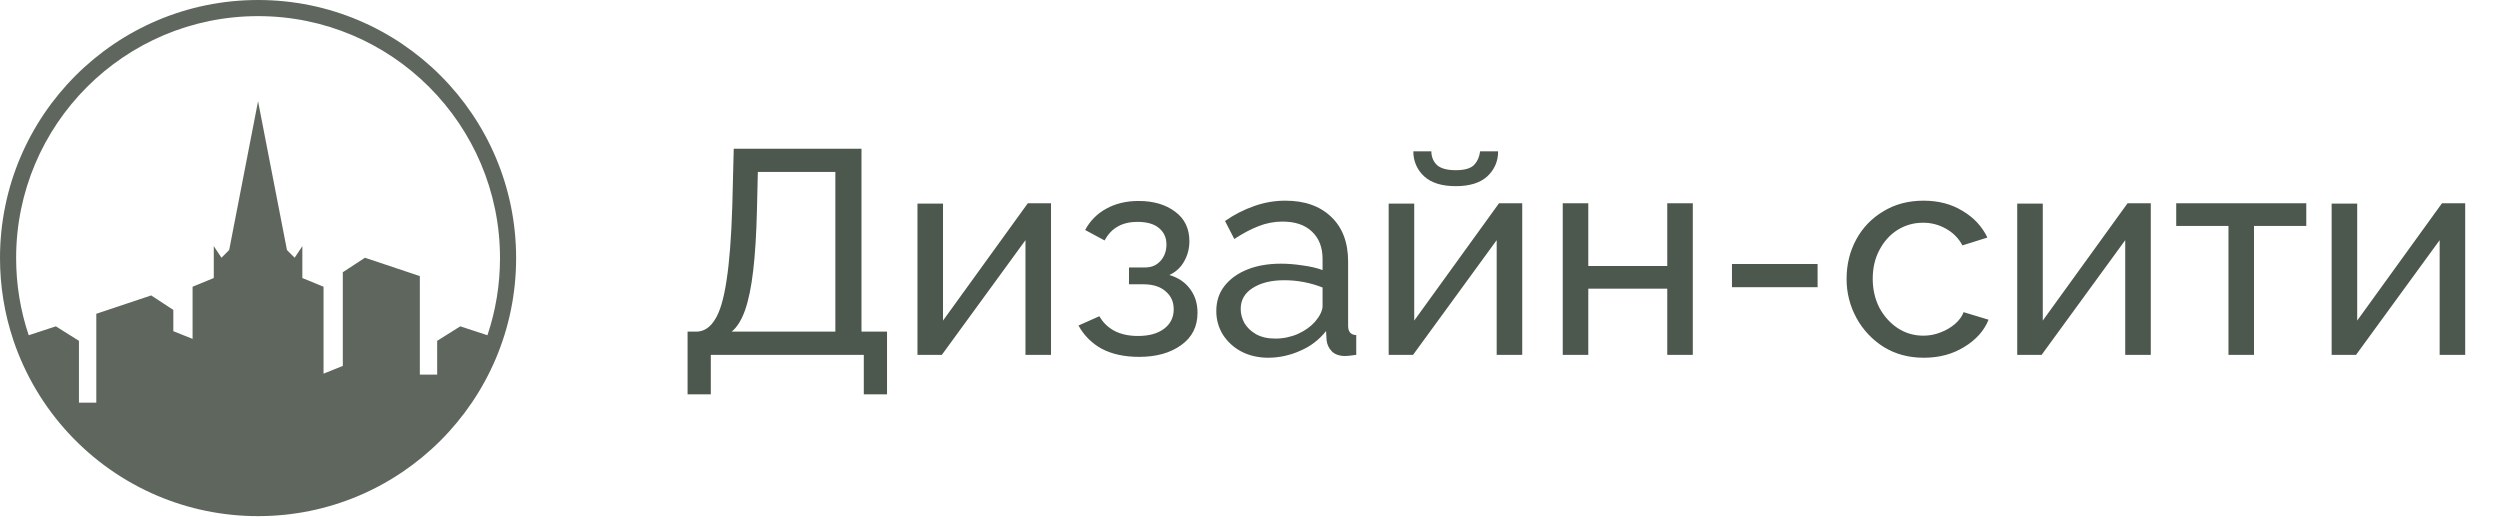
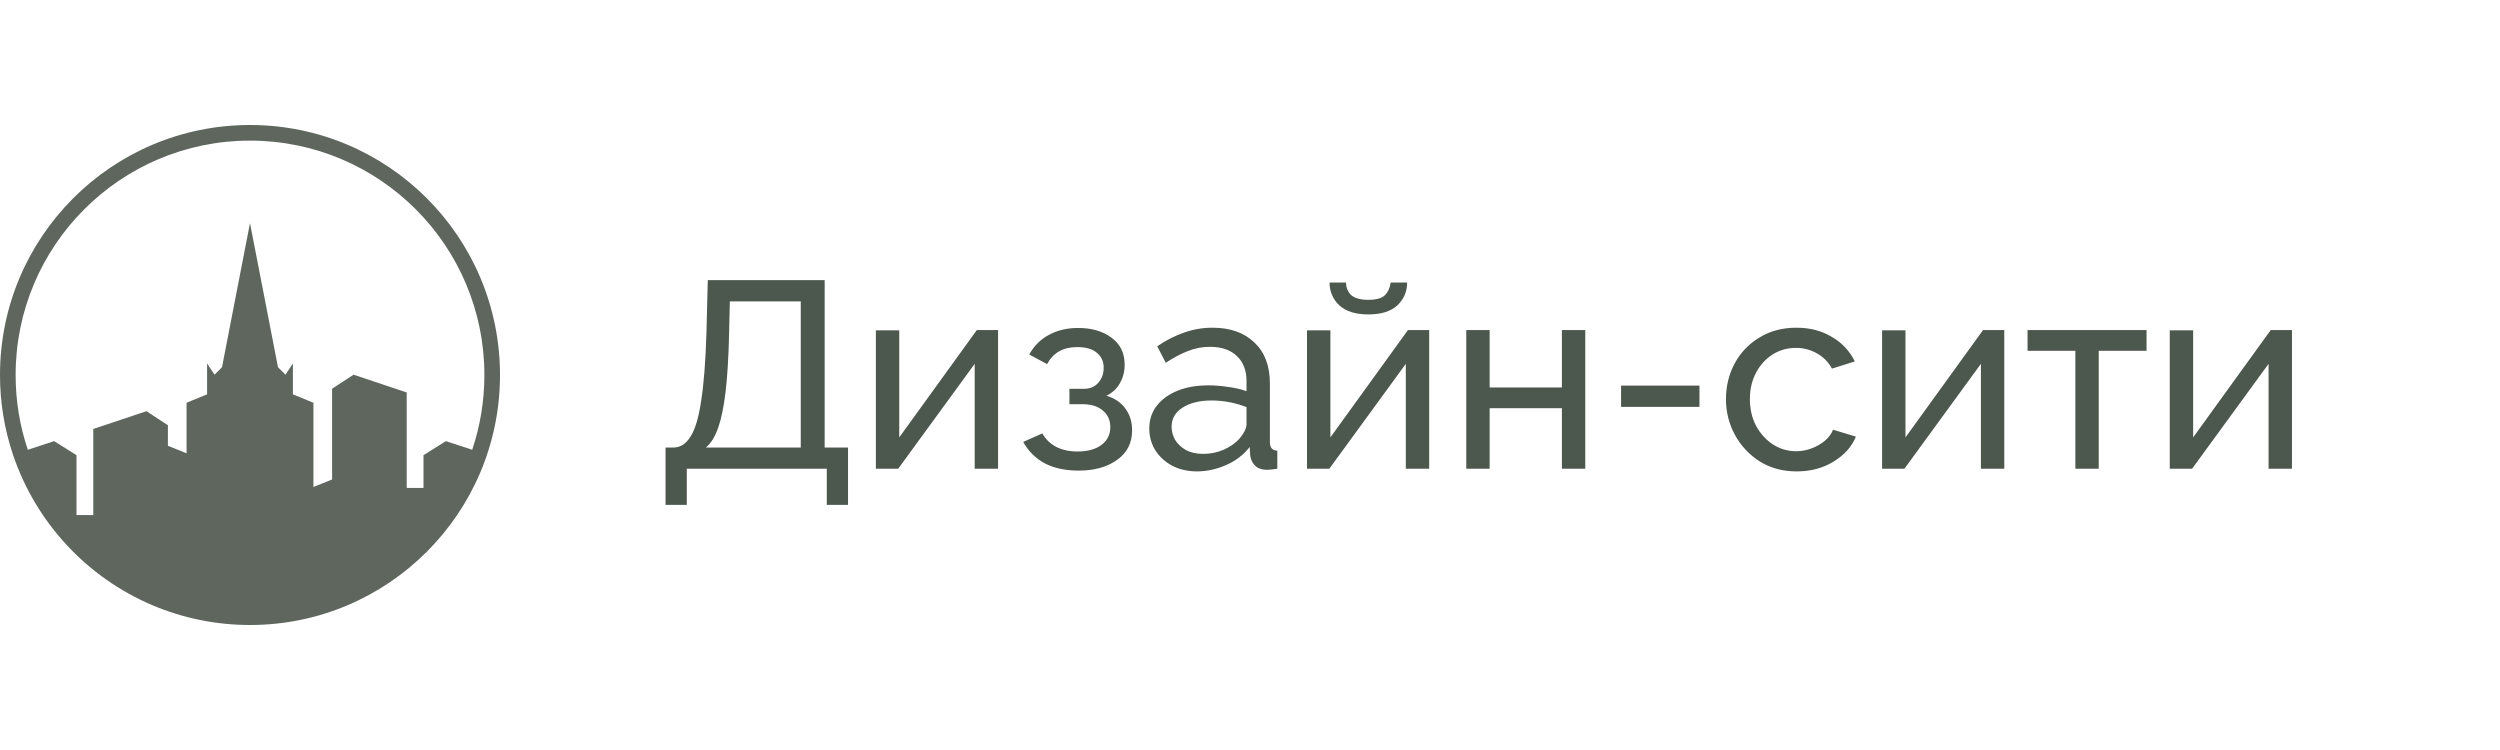
- <svg xmlns="http://www.w3.org/2000/svg" width="155" height="32" fill="none">
+ <svg xmlns="http://www.w3.org/2000/svg" width="160" height="48" fill="none">
  <g opacity=".85" fill="#2D392E">
-     <path d="M42.63 24.448V20.56h.576c.444-.012.816-.258 1.116-.738.312-.48.552-1.284.72-2.412.18-1.14.3-2.682.36-4.626l.09-3.564h7.92v11.34h1.584v3.888h-1.44V22H44.07v2.448h-1.44zm2.736-3.888h6.426v-9.9h-4.806l-.054 2.322c-.036 1.512-.114 2.778-.234 3.798-.12 1.02-.288 1.836-.504 2.448-.216.612-.492 1.056-.828 1.332zM56.883 22v-9.378h1.584v7.254l5.256-7.272h1.44V22h-1.584v-7.11L58.395 22h-1.512zm13.745.126c-.912 0-1.686-.168-2.322-.504a3.615 3.615 0 01-1.44-1.44l1.296-.576c.216.384.522.684.918.9.408.216.9.324 1.476.324.684 0 1.224-.15 1.62-.45.396-.3.594-.702.594-1.206 0-.456-.162-.822-.486-1.098-.312-.288-.756-.438-1.332-.45h-.954v-1.044h1.008c.384 0 .696-.132.936-.396.252-.276.378-.618.378-1.026 0-.42-.15-.756-.45-1.008-.3-.264-.75-.396-1.35-.396-.948 0-1.626.384-2.034 1.152l-1.206-.648a3.18 3.18 0 011.296-1.314c.576-.324 1.248-.486 2.016-.486.924 0 1.68.222 2.268.666.588.432.882 1.044.882 1.836 0 .444-.108.858-.324 1.242a1.97 1.97 0 01-.918.846c.564.168.996.462 1.296.882.3.408.45.894.45 1.458 0 .864-.342 1.536-1.026 2.016-.672.48-1.536.72-2.592.72zm4.783-2.844c0-.6.168-1.116.504-1.548.348-.444.822-.786 1.422-1.026s1.296-.36 2.088-.36c.42 0 .864.036 1.332.108.468.06.882.156 1.242.288v-.684c0-.72-.216-1.284-.648-1.692-.432-.42-1.044-.63-1.836-.63-.516 0-1.014.096-1.494.288-.468.18-.966.444-1.494.792l-.576-1.116a7.383 7.383 0 011.836-.936 5.69 5.69 0 011.908-.324c1.2 0 2.148.336 2.844 1.008.696.66 1.044 1.584 1.044 2.772V20.2c0 .372.168.564.504.576V22a7.988 7.988 0 01-.414.054 2.524 2.524 0 01-.27.018c-.372 0-.654-.102-.846-.306a1.157 1.157 0 01-.306-.648l-.036-.594a4.005 4.005 0 01-1.602 1.224 4.876 4.876 0 01-1.962.432c-.624 0-1.182-.126-1.674-.378a3.038 3.038 0 01-1.152-1.044 2.74 2.74 0 01-.414-1.476zm6.12.666c.144-.168.258-.336.342-.504.084-.18.126-.33.126-.45v-1.17c-.768-.3-1.56-.45-2.376-.45-.804 0-1.458.162-1.962.486-.492.312-.738.744-.738 1.296 0 .3.078.594.234.882.168.276.408.504.72.684.324.18.72.27 1.188.27a3.5 3.5 0 001.404-.288c.444-.204.798-.456 1.062-.756zM86.098 22v-9.378h1.584v7.254l5.256-7.272h1.44V22h-1.584v-7.11L87.61 22h-1.512zm4.158-10.458c-.864 0-1.518-.204-1.962-.612a2.048 2.048 0 01-.666-1.548h1.116c0 .336.114.618.342.846.24.216.63.324 1.17.324.528 0 .9-.102 1.116-.306.216-.216.348-.504.396-.864h1.116c0 .612-.222 1.128-.666 1.548-.444.408-1.098.612-1.962.612zM96.89 22v-9.396h1.584v3.888h4.896v-3.888h1.584V22h-1.584v-4.104h-4.896V22H96.89zm10.491-4.194v-1.44h5.31v1.44h-5.31zm11.896 4.374c-.936 0-1.764-.222-2.484-.666a4.87 4.87 0 01-1.692-1.8 4.972 4.972 0 01-.612-2.43c0-.888.198-1.698.594-2.43a4.5 4.5 0 011.674-1.746c.72-.444 1.554-.666 2.502-.666.924 0 1.728.21 2.412.63.696.408 1.212.96 1.548 1.656l-1.548.486a2.516 2.516 0 00-1.008-1.026 2.805 2.805 0 00-1.44-.378 2.93 2.93 0 00-1.584.45c-.468.3-.84.714-1.116 1.242-.276.516-.414 1.11-.414 1.782 0 .66.138 1.26.414 1.8.288.528.666.948 1.134 1.26.48.312 1.008.468 1.584.468.372 0 .726-.066 1.062-.198.348-.132.648-.306.9-.522.264-.228.444-.474.54-.738l1.548.468c-.276.684-.78 1.248-1.512 1.692-.72.444-1.554.666-2.502.666zm5.791-.18v-9.378h1.584v7.254l5.256-7.272h1.44V22h-1.584v-7.11L126.581 22h-1.512zm13.097 0v-7.992h-3.24v-1.404h8.064v1.404h-3.24V22h-1.584zm6.397 0v-9.378h1.584v7.254l5.256-7.272h1.44V22h-1.584v-7.11L146.075 22h-1.512z" />
-     <path fill-rule="evenodd" clip-rule="evenodd" d="M1.78 20.785l1.683-.553 1.432.899v3.833H5.97v-5.51l3.403-1.138 1.373.898v1.318l1.194.479v-3.234l1.314-.54v-1.976l.477.719.478-.48 1.79-9.223 1.792 9.224.477.479.478-.719v1.977l1.314.539v5.39l1.194-.48v-5.809l1.373-.898 3.403 1.138v6.109h1.074v-2.096l1.433-.899 1.684.553C30.726 19.284 31 17.673 31 16c0-8.284-6.716-15-15-15C7.716 1 1 7.716 1 16c0 1.673.274 3.282.78 4.785zm-.95.313A15.982 15.982 0 010 16C0 7.163 7.163 0 16 0s16 7.163 16 16-7.163 16-16 16a15.992 15.992 0 01-6.228-1.257A16.047 16.047 0 01.83 21.098z" opacity=".9" />
+     <path d="M42.595 32.312V28.64h.544c.42-.011.77-.244 1.054-.697.295-.453.521-1.213.68-2.278.17-1.077.283-2.533.34-4.369l.085-3.366h7.48v10.71h1.496v3.672h-1.36V30h-8.959v2.312h-1.36zm2.584-3.672h6.069v-9.35h-4.539l-.051 2.193c-.034 1.428-.108 2.624-.221 3.587-.113.963-.272 1.734-.476 2.312-.204.578-.465.997-.782 1.258zM56.056 30v-8.857h1.496v6.851l4.964-6.868h1.36V30H62.38v-6.715L57.484 30h-1.428zm12.982.119c-.862 0-1.593-.159-2.193-.476a3.413 3.413 0 01-1.36-1.36l1.224-.544c.204.363.493.646.867.85.385.204.85.306 1.394.306.646 0 1.156-.142 1.53-.425.374-.283.56-.663.56-1.139 0-.43-.152-.776-.458-1.037-.295-.272-.714-.414-1.258-.425h-.901v-.986h.952c.362 0 .657-.125.884-.374.238-.26.357-.584.357-.969 0-.397-.142-.714-.425-.952-.284-.25-.709-.374-1.275-.374-.896 0-1.536.363-1.921 1.088l-1.14-.612a3.003 3.003 0 011.225-1.241c.544-.306 1.178-.459 1.904-.459.872 0 1.586.21 2.142.629.555.408.833.986.833 1.734 0 .42-.102.81-.306 1.173a1.86 1.86 0 01-.867.799c.532.159.94.436 1.224.833.283.385.425.844.425 1.377 0 .816-.323 1.45-.97 1.904-.634.453-1.45.68-2.447.68zm4.517-2.686c0-.567.159-1.054.476-1.462.329-.42.776-.742 1.343-.969.567-.227 1.224-.34 1.972-.34.397 0 .816.034 1.258.102.442.057.833.147 1.173.272v-.646c0-.68-.204-1.213-.612-1.598-.408-.397-.986-.595-1.734-.595-.487 0-.958.09-1.411.272-.442.17-.912.42-1.411.748l-.544-1.054a6.973 6.973 0 011.734-.884 5.375 5.375 0 011.802-.306c1.133 0 2.029.317 2.686.952.657.623.986 1.496.986 2.618V28.3c0 .351.159.533.476.544V30a6.88 6.88 0 01-.391.051 2.392 2.392 0 01-.255.017c-.351 0-.618-.096-.8-.289a1.093 1.093 0 01-.288-.612l-.034-.561a3.78 3.78 0 01-1.513 1.156 4.605 4.605 0 01-1.853.408c-.59 0-1.116-.119-1.581-.357a2.87 2.87 0 01-1.088-.986 2.588 2.588 0 01-.391-1.394zm5.78.629c.136-.159.244-.317.323-.476.08-.17.119-.312.119-.425v-1.105a6.116 6.116 0 00-2.244-.425c-.76 0-1.377.153-1.853.459-.465.295-.697.703-.697 1.224 0 .283.074.561.22.833.16.26.386.476.68.646.307.17.68.255 1.123.255.465 0 .907-.09 1.326-.272.42-.193.754-.43 1.003-.714zM83.648 30v-8.857h1.496v6.851l4.964-6.868h1.36V30h-1.496v-6.715L85.076 30h-1.428zm3.927-9.877c-.816 0-1.434-.193-1.853-.578a1.934 1.934 0 01-.629-1.462h1.054c0 .317.108.584.323.799.227.204.595.306 1.105.306.499 0 .85-.096 1.054-.289.204-.204.329-.476.374-.816h1.054c0 .578-.21 1.065-.629 1.462-.42.385-1.037.578-1.853.578zM93.841 30v-8.874h1.496v3.672h4.624v-3.672h1.496V30h-1.496v-3.876h-4.624V30h-1.496zm9.909-3.961v-1.36h5.015v1.36h-5.015zm11.235 4.131c-.884 0-1.666-.21-2.346-.629a4.598 4.598 0 01-1.598-1.7 4.688 4.688 0 01-.578-2.295c0-.839.187-1.604.561-2.295a4.25 4.25 0 011.581-1.649c.68-.42 1.467-.629 2.363-.629.872 0 1.632.198 2.278.595a3.606 3.606 0 011.462 1.564l-1.462.459a2.379 2.379 0 00-.952-.969 2.651 2.651 0 00-1.36-.357 2.77 2.77 0 00-1.496.425 3.019 3.019 0 00-1.054 1.173c-.261.487-.391 1.048-.391 1.683 0 .623.13 1.19.391 1.7.272.499.629.895 1.071 1.19.453.295.952.442 1.496.442.351 0 .685-.062 1.003-.187.328-.125.612-.289.85-.493.249-.215.419-.448.51-.697l1.462.442c-.261.646-.737 1.179-1.428 1.598-.68.42-1.468.629-2.363.629zm5.469-.17v-8.857h1.496v6.851l4.964-6.868h1.36V30h-1.496v-6.715L121.882 30h-1.428zm12.369 0v-7.548h-3.06v-1.326h7.616v1.326h-3.06V30h-1.496zm6.042 0v-8.857h1.496v6.851l4.964-6.868h1.36V30h-1.496v-6.715L140.293 30h-1.428z" />
+     <path fill-rule="evenodd" clip-rule="evenodd" d="M1.78 28.785l1.683-.553 1.432.899v3.833H5.97v-5.51l3.403-1.138 1.373.898v1.318l1.194.479v-3.234l1.314-.54v-1.976l.477.719.478-.48 1.79-9.223 1.792 9.224.477.479.478-.719v1.977l1.314.539v5.39l1.194-.48v-5.809l1.373-.898 3.403 1.138v6.109h1.074v-2.096l1.433-.899 1.684.553C30.726 27.284 31 25.673 31 24c0-8.284-6.716-15-15-15C7.716 9 1 15.716 1 24c0 1.673.274 3.282.78 4.785zm-.95.313A15.982 15.982 0 010 24C0 15.163 7.163 8 16 8s16 7.163 16 16-7.163 16-16 16a15.992 15.992 0 01-6.228-1.257A16.047 16.047 0 01.83 29.098z" opacity=".9" />
  </g>
</svg>
